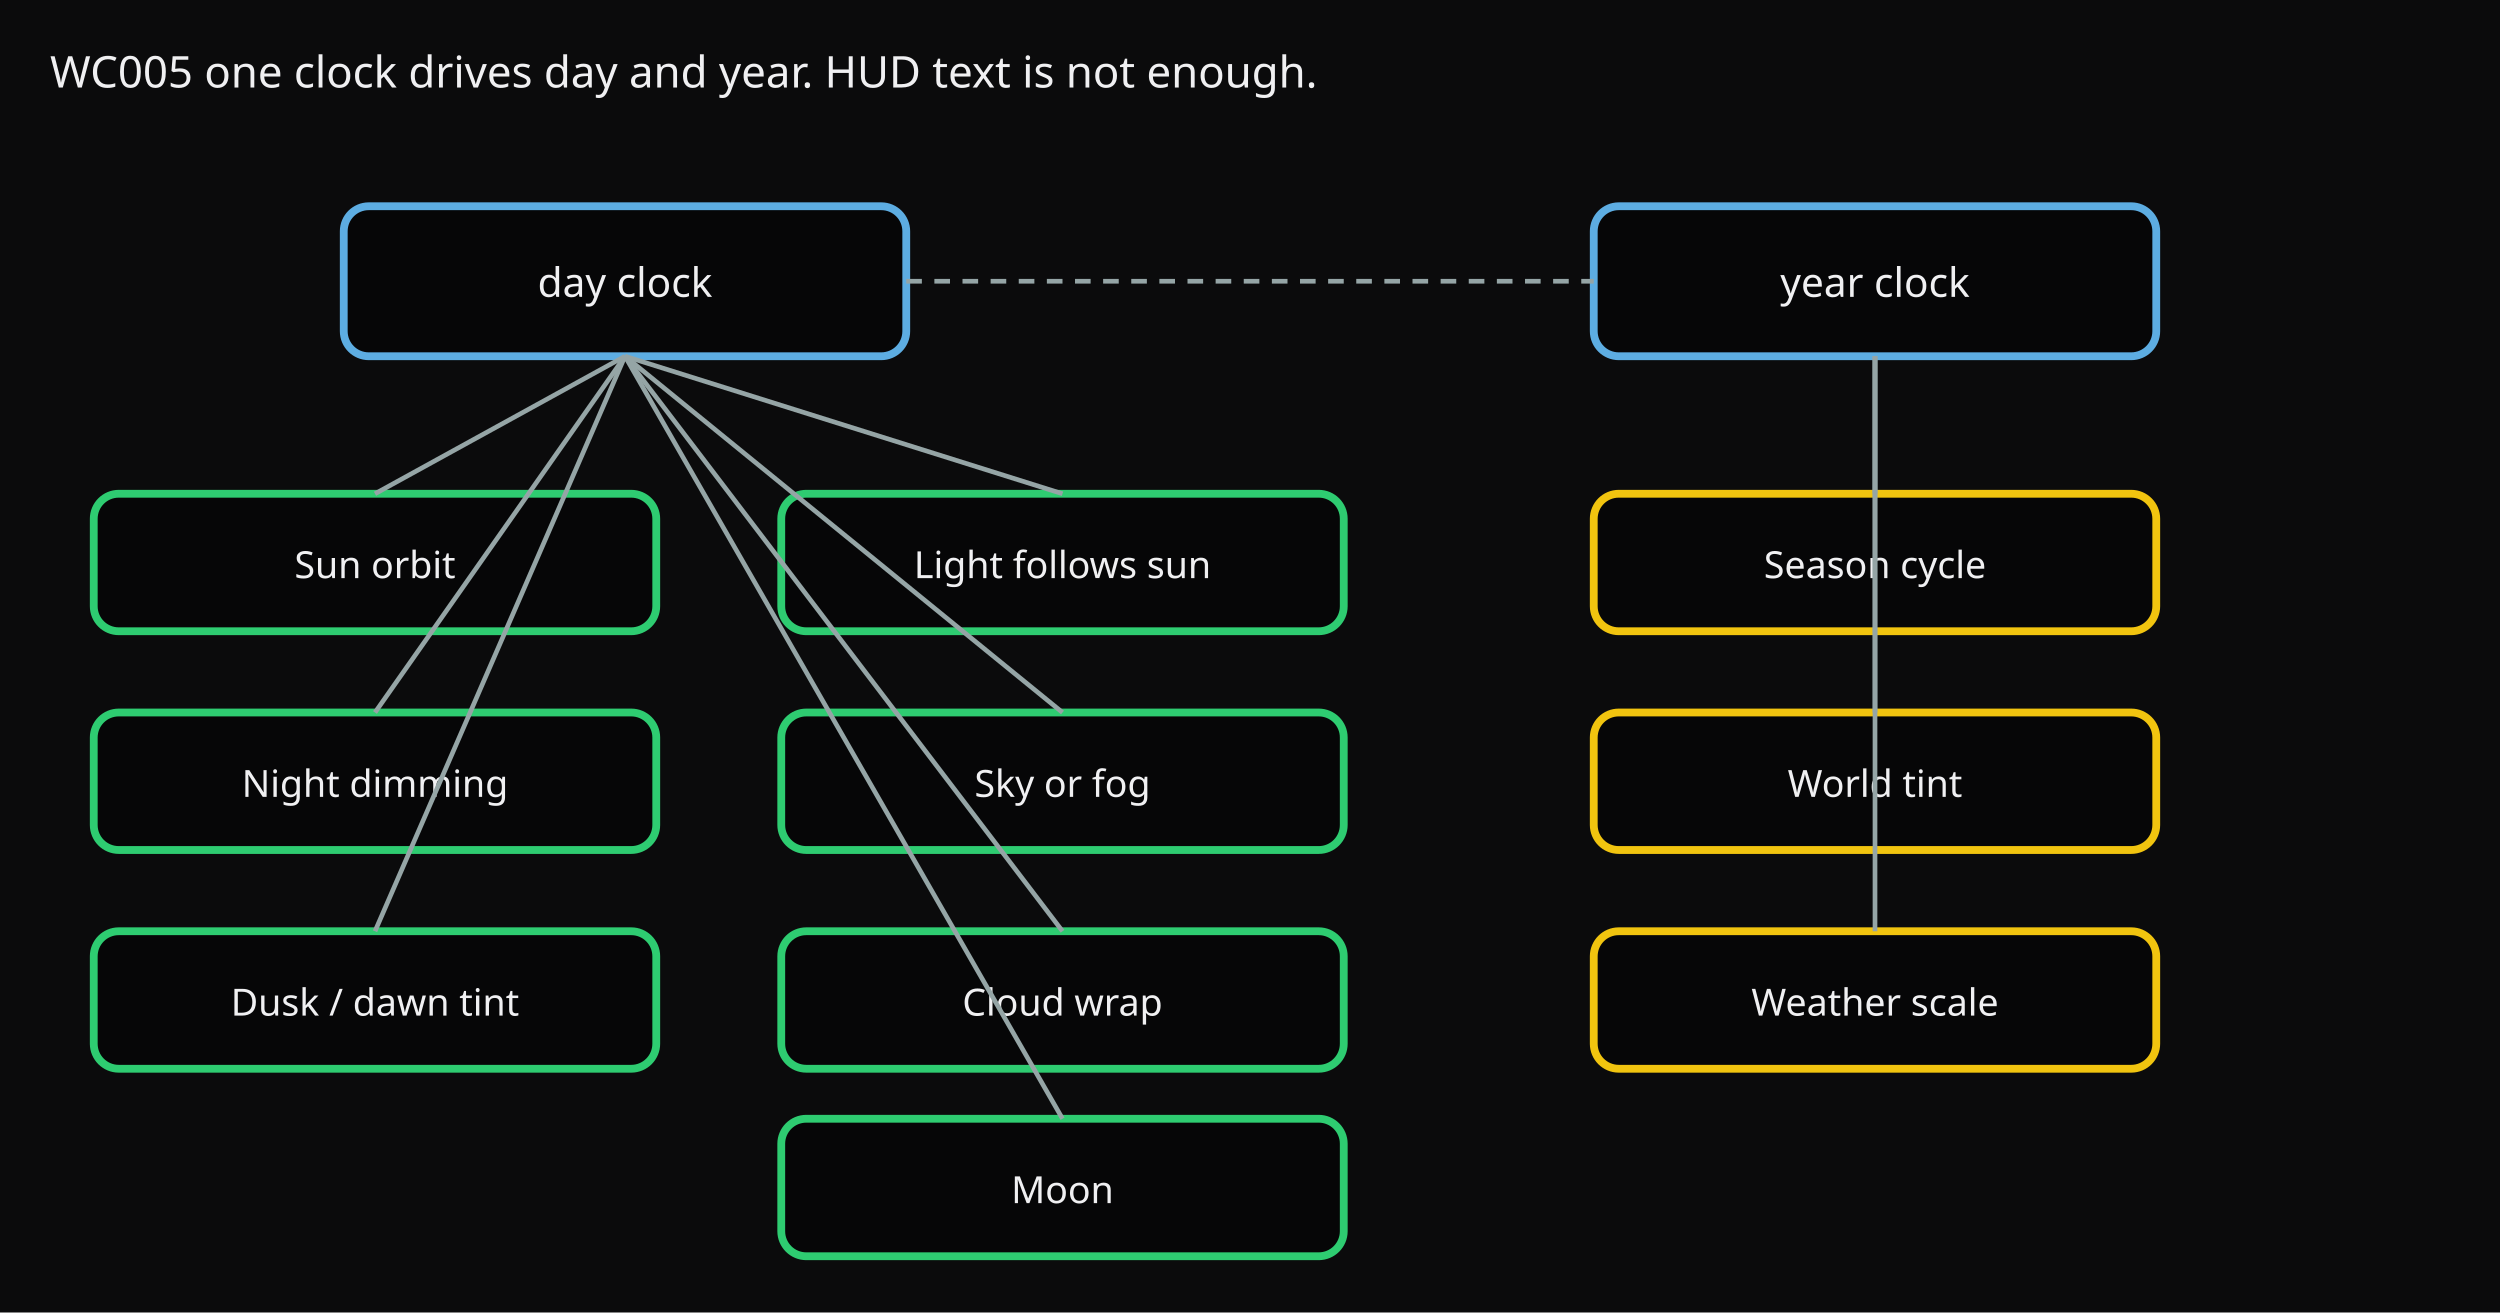
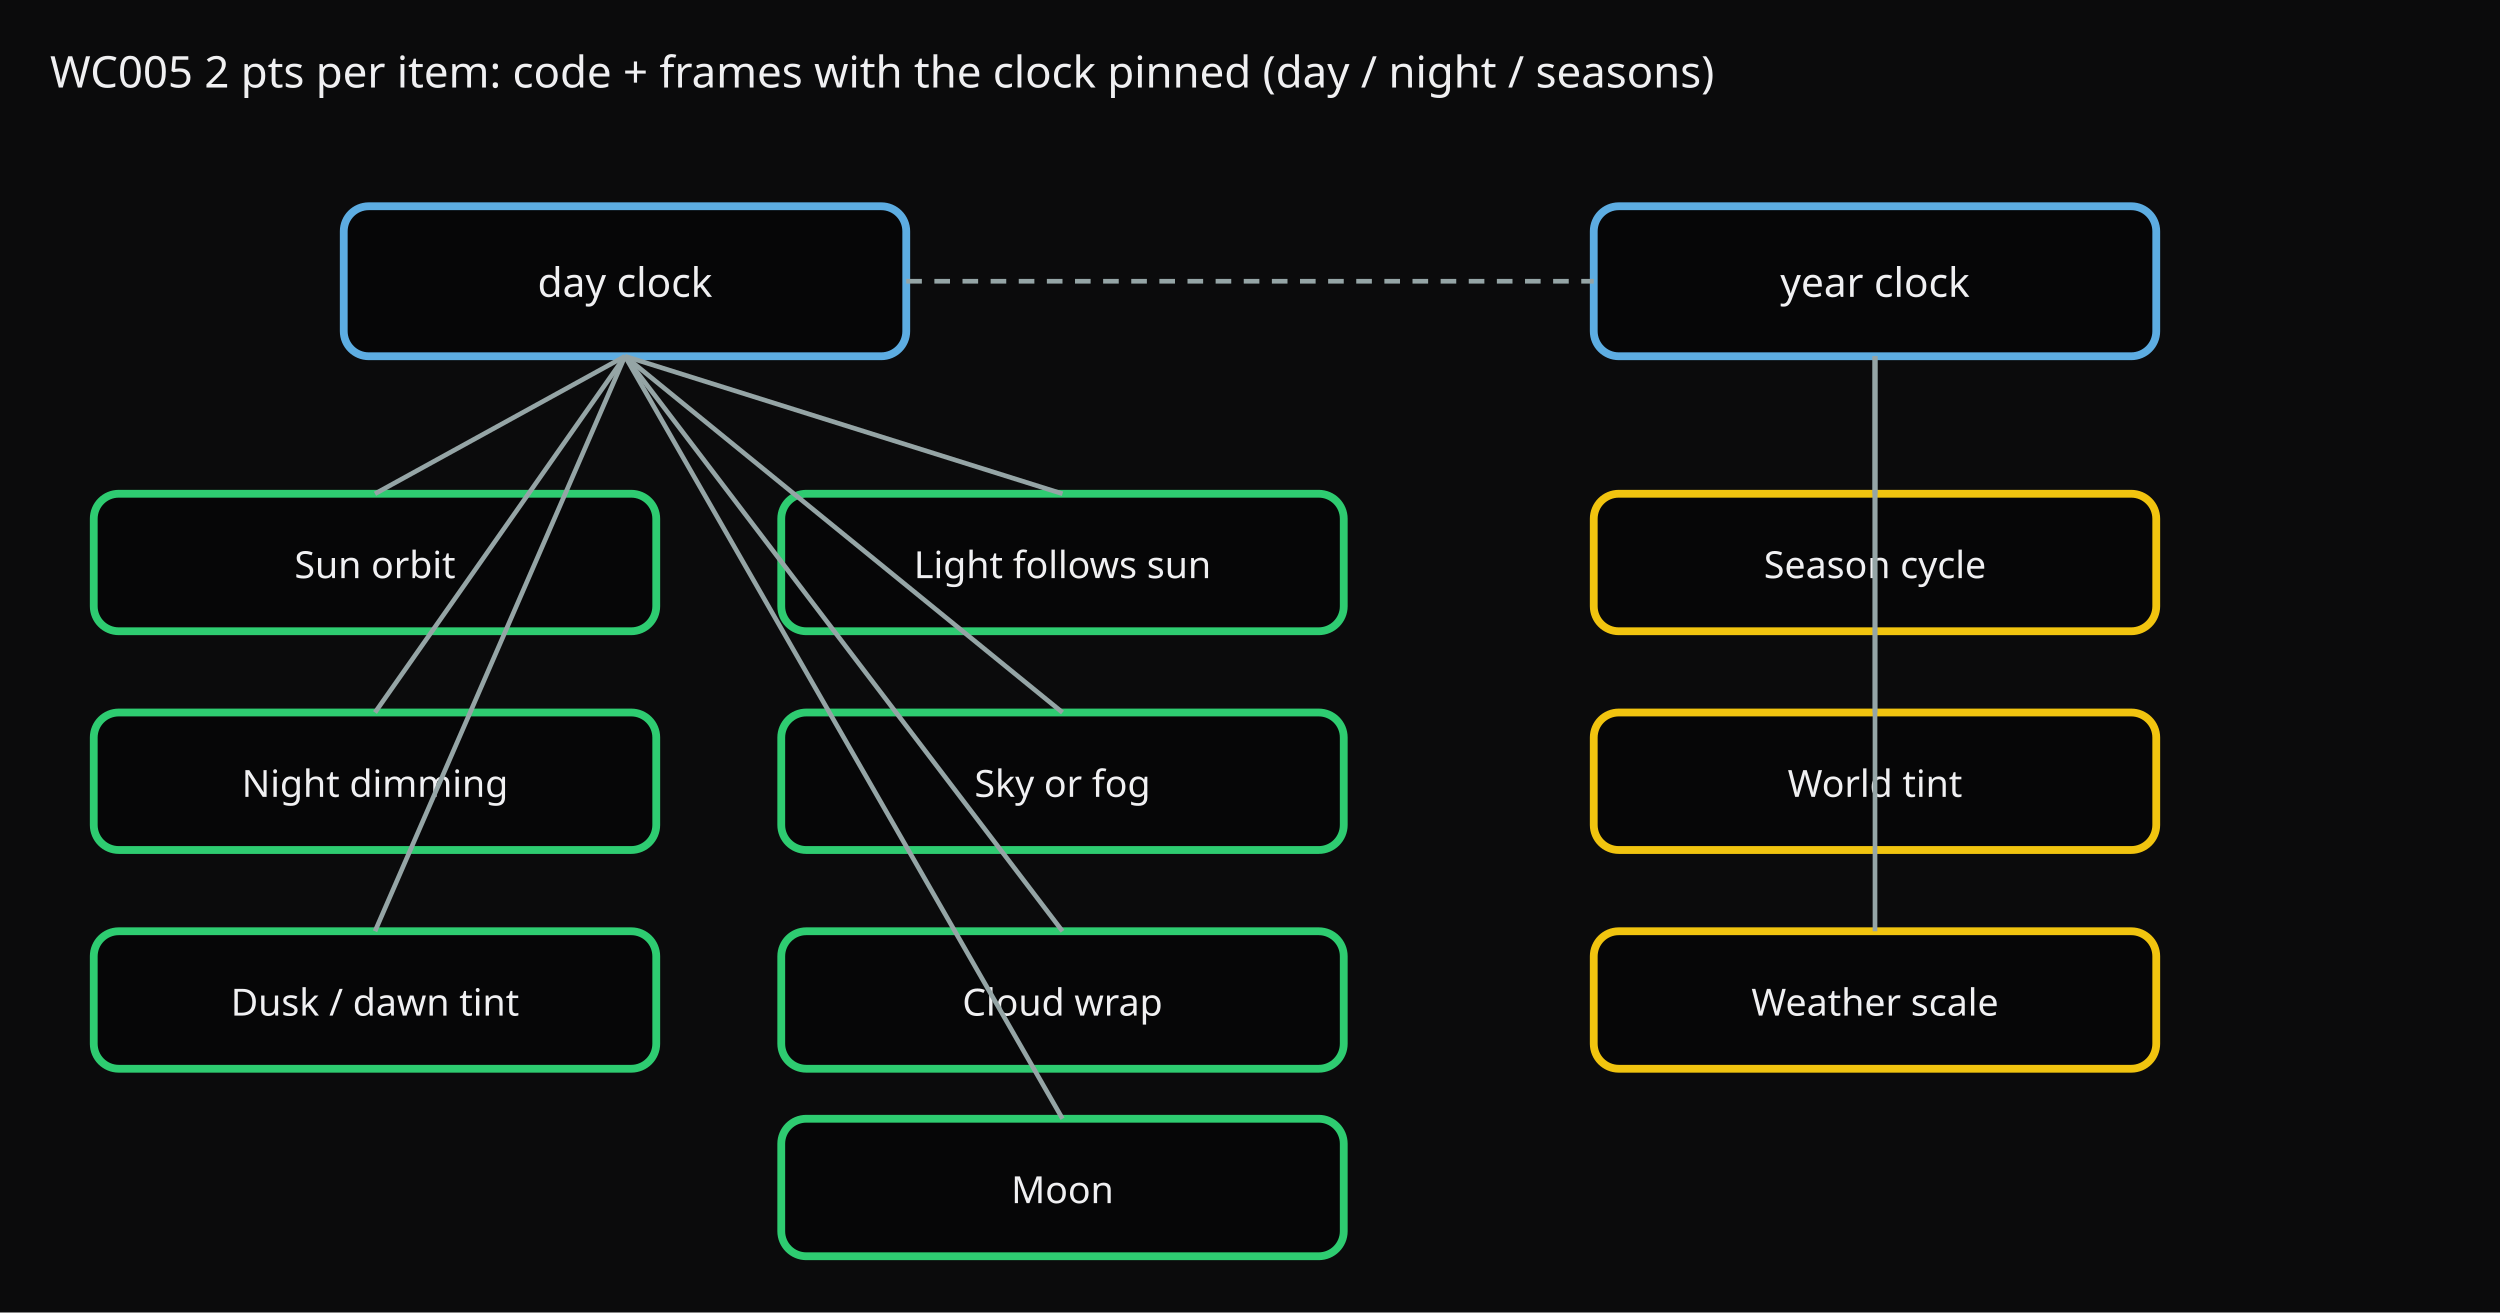
<svg xmlns="http://www.w3.org/2000/svg" viewBox="0 0 800 420" width="800" height="420">
  <rect width="100%" height="100%" fill="#0b0b0c" />
-   <text x="16.0" y="28.0" text-anchor="start" fill="#f0f0f2" font-size="14" font-family="system-ui,sans-serif">WC005  one clock drives day and year. HUD text is not enough.</text>
+   <text x="16.0" y="28.0" text-anchor="start" fill="#f0f0f2" font-size="14" font-family="system-ui,sans-serif">WC005  2 pts per item: code + frames with the clock pinned (day / night / seasons)</text>
  <rect x="110.0" y="66.0" width="180.0" height="48.0" rx="8" fill="#060607" stroke="#5dade2" stroke-width="2.5" />
  <text x="200.0" y="95.0" text-anchor="middle" fill="#f0f0f2" font-size="13" font-family="system-ui,sans-serif">day clock</text>
  <rect x="510.0" y="66.0" width="180.0" height="48.0" rx="8" fill="#060607" stroke="#5dade2" stroke-width="2.5" />
  <text x="600.0" y="95.0" text-anchor="middle" fill="#f0f0f2" font-size="13" font-family="system-ui,sans-serif">year clock</text>
  <line x1="290.0" y1="90.0" x2="510.0" y2="90.0" stroke="#95a5a6" stroke-width="1.5" stroke-dasharray="5 4" />
  <rect x="30.0" y="158.0" width="180.0" height="44.0" rx="8" fill="#060607" stroke="#2ecc71" stroke-width="2.5" />
  <text x="120.0" y="185.0" text-anchor="middle" fill="#f0f0f2" font-size="12" font-family="system-ui,sans-serif">Sun orbit</text>
  <line x1="200.0" y1="114.0" x2="120.0" y2="158.0" stroke="#95a5a6" stroke-width="1.5" />
  <rect x="30.0" y="228.0" width="180.0" height="44.0" rx="8" fill="#060607" stroke="#2ecc71" stroke-width="2.5" />
  <text x="120.0" y="255.0" text-anchor="middle" fill="#f0f0f2" font-size="12" font-family="system-ui,sans-serif">Night dimming</text>
  <line x1="200.0" y1="114.0" x2="120.0" y2="228.0" stroke="#95a5a6" stroke-width="1.5" />
  <rect x="30.0" y="298.0" width="180.0" height="44.0" rx="8" fill="#060607" stroke="#2ecc71" stroke-width="2.5" />
  <text x="120.0" y="325.0" text-anchor="middle" fill="#f0f0f2" font-size="12" font-family="system-ui,sans-serif">Dusk / dawn tint</text>
  <line x1="200.0" y1="114.0" x2="120.0" y2="298.0" stroke="#95a5a6" stroke-width="1.5" />
  <rect x="250.0" y="158.0" width="180.0" height="44.0" rx="8" fill="#060607" stroke="#2ecc71" stroke-width="2.5" />
  <text x="340.0" y="185.0" text-anchor="middle" fill="#f0f0f2" font-size="12" font-family="system-ui,sans-serif">Light follows sun</text>
  <line x1="200.0" y1="114.0" x2="340.0" y2="158.0" stroke="#95a5a6" stroke-width="1.5" />
  <rect x="250.0" y="228.0" width="180.0" height="44.0" rx="8" fill="#060607" stroke="#2ecc71" stroke-width="2.5" />
  <text x="340.0" y="255.0" text-anchor="middle" fill="#f0f0f2" font-size="12" font-family="system-ui,sans-serif">Sky or fog</text>
  <line x1="200.0" y1="114.0" x2="340.0" y2="228.0" stroke="#95a5a6" stroke-width="1.5" />
  <rect x="250.0" y="298.0" width="180.0" height="44.0" rx="8" fill="#060607" stroke="#2ecc71" stroke-width="2.5" />
  <text x="340.0" y="325.0" text-anchor="middle" fill="#f0f0f2" font-size="12" font-family="system-ui,sans-serif">Cloud wrap</text>
  <line x1="200.0" y1="114.0" x2="340.0" y2="298.0" stroke="#95a5a6" stroke-width="1.5" />
  <rect x="250.0" y="358.0" width="180.0" height="44.0" rx="8" fill="#060607" stroke="#2ecc71" stroke-width="2.5" />
  <text x="340.0" y="385.0" text-anchor="middle" fill="#f0f0f2" font-size="12" font-family="system-ui,sans-serif">Moon</text>
  <line x1="200.0" y1="114.0" x2="340.0" y2="358.0" stroke="#95a5a6" stroke-width="1.5" />
  <rect x="510.0" y="158.0" width="180.0" height="44.0" rx="8" fill="#060607" stroke="#f1c40f" stroke-width="2.5" />
  <text x="600.0" y="185.0" text-anchor="middle" fill="#f0f0f2" font-size="12" font-family="system-ui,sans-serif">Season cycle</text>
  <line x1="600.0" y1="114.0" x2="600.0" y2="158.0" stroke="#95a5a6" stroke-width="1.5" />
  <rect x="510.0" y="228.0" width="180.0" height="44.0" rx="8" fill="#060607" stroke="#f1c40f" stroke-width="2.5" />
  <text x="600.0" y="255.0" text-anchor="middle" fill="#f0f0f2" font-size="12" font-family="system-ui,sans-serif">World tint</text>
  <line x1="600.0" y1="114.0" x2="600.0" y2="228.0" stroke="#95a5a6" stroke-width="1.5" />
  <rect x="510.0" y="298.0" width="180.0" height="44.0" rx="8" fill="#060607" stroke="#f1c40f" stroke-width="2.5" />
  <text x="600.0" y="325.0" text-anchor="middle" fill="#f0f0f2" font-size="12" font-family="system-ui,sans-serif">Weather scale</text>
  <line x1="600.0" y1="114.0" x2="600.0" y2="298.0" stroke="#95a5a6" stroke-width="1.5" />
</svg>
